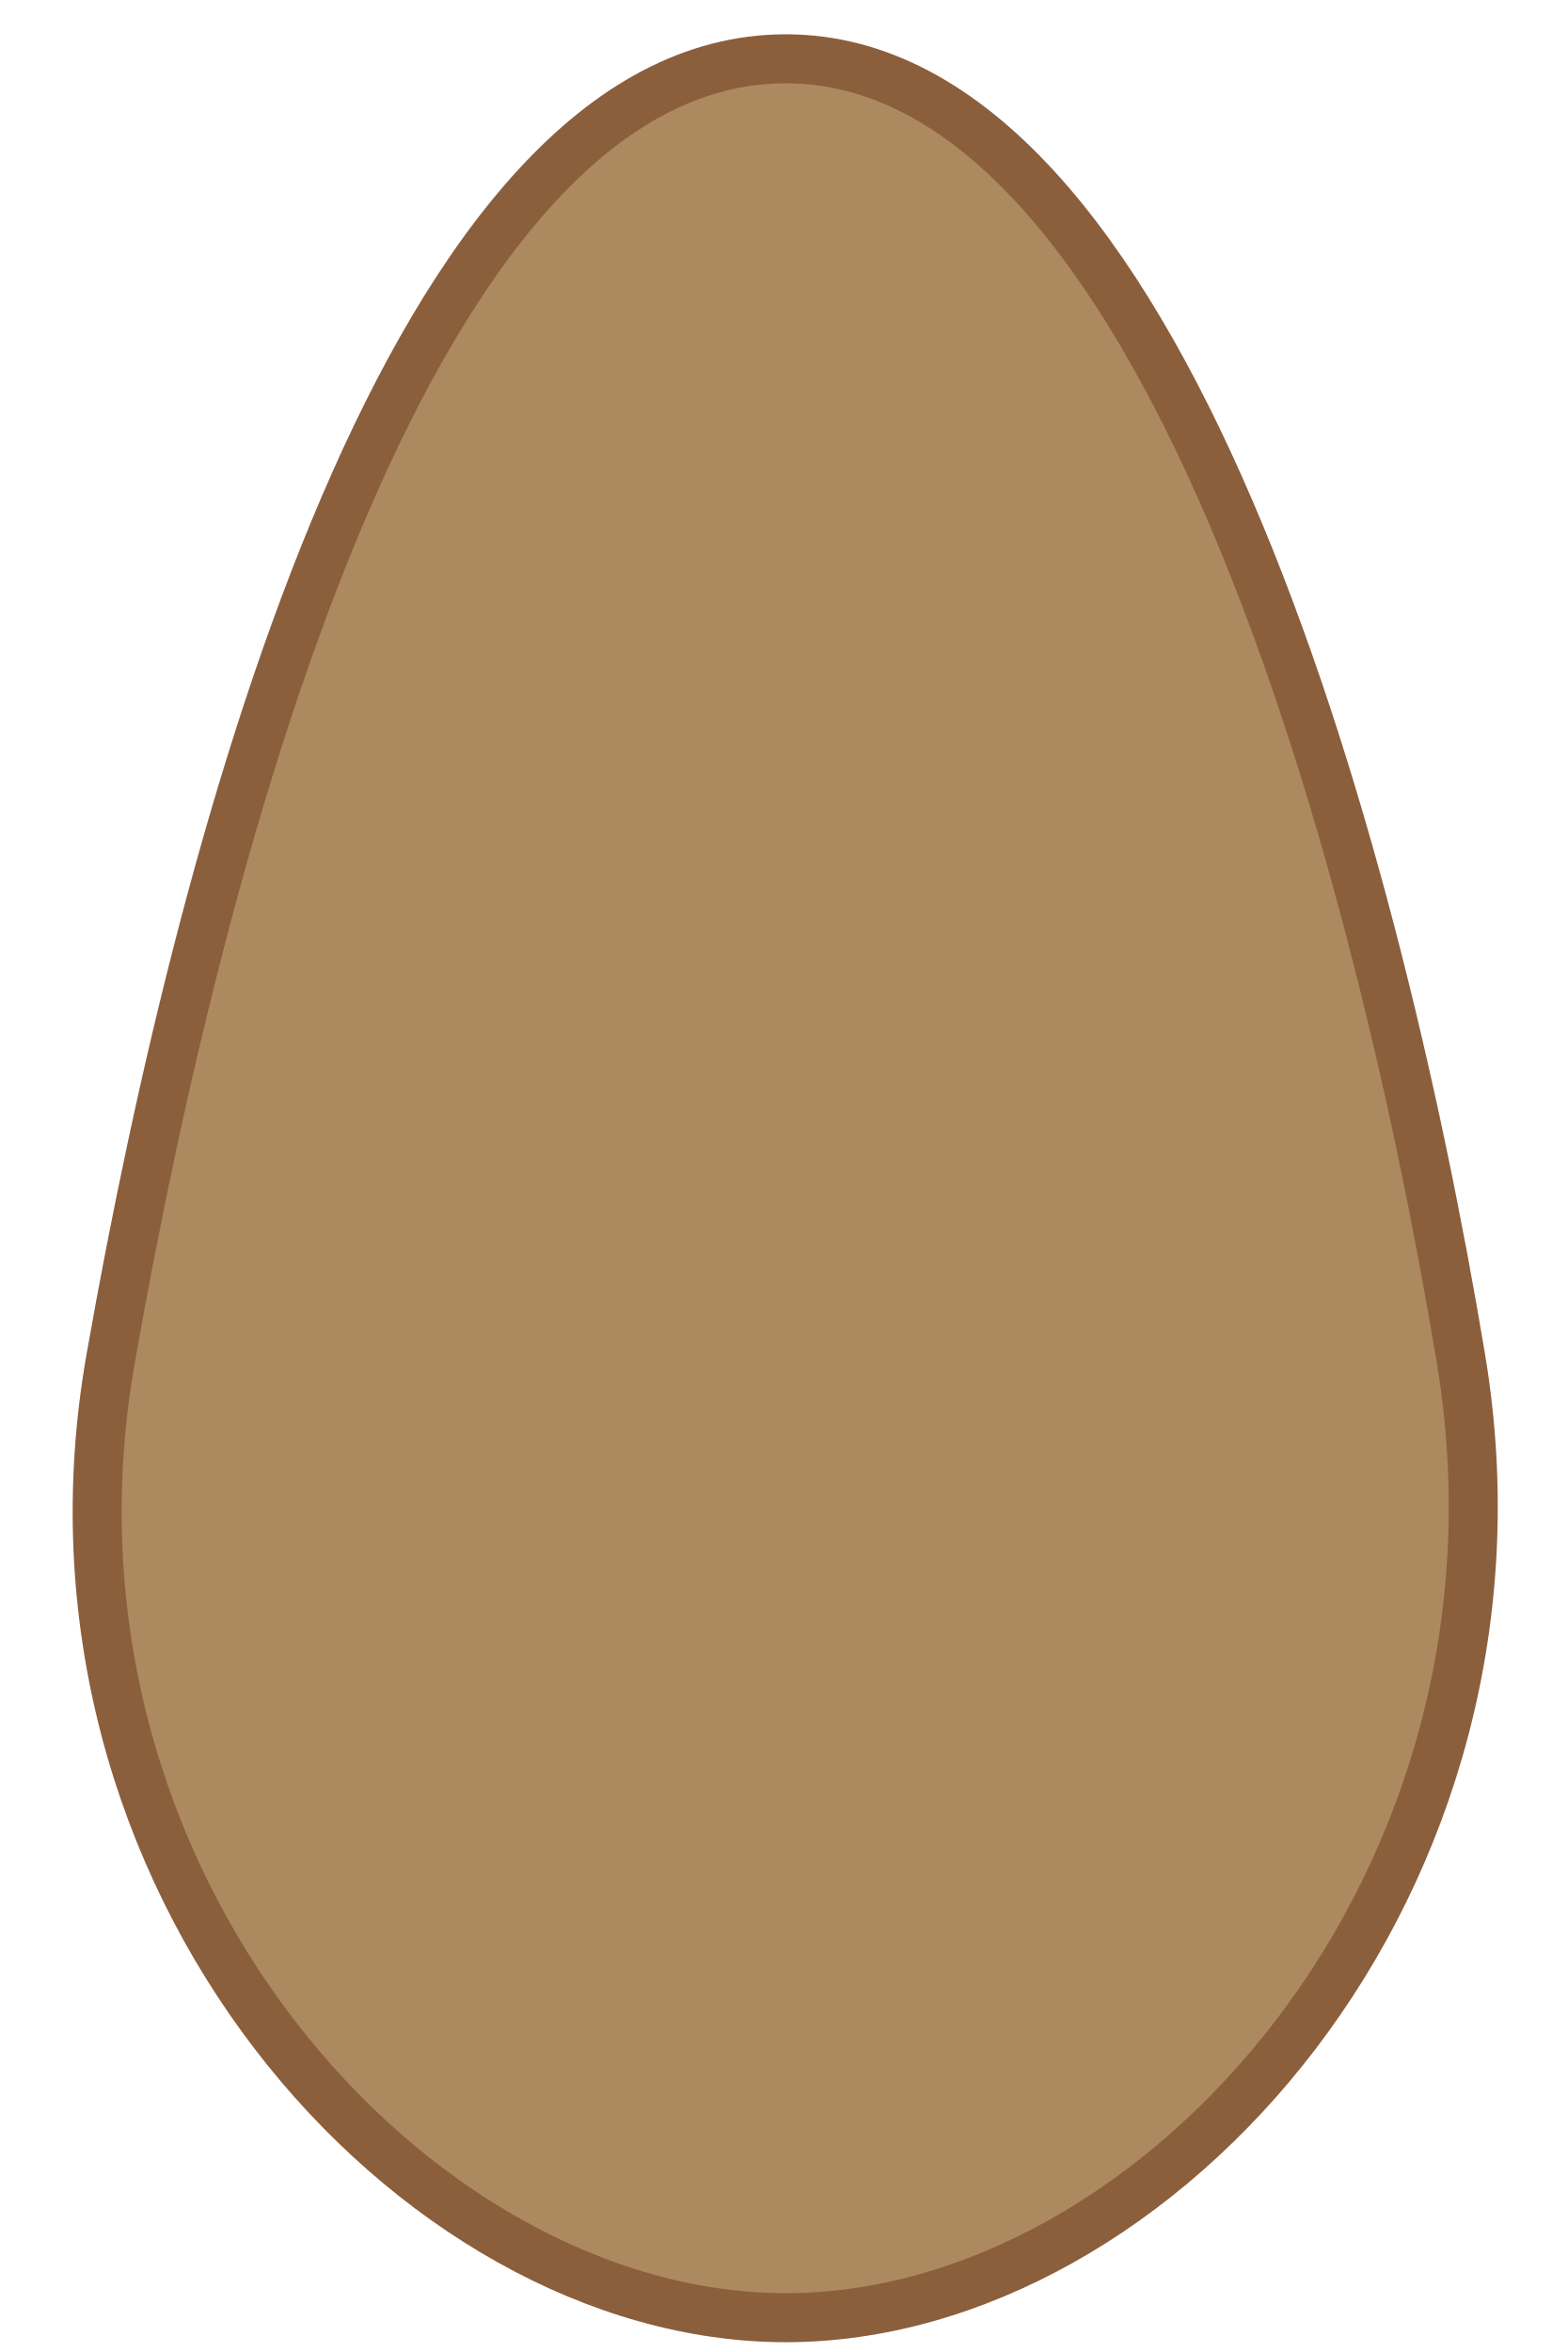
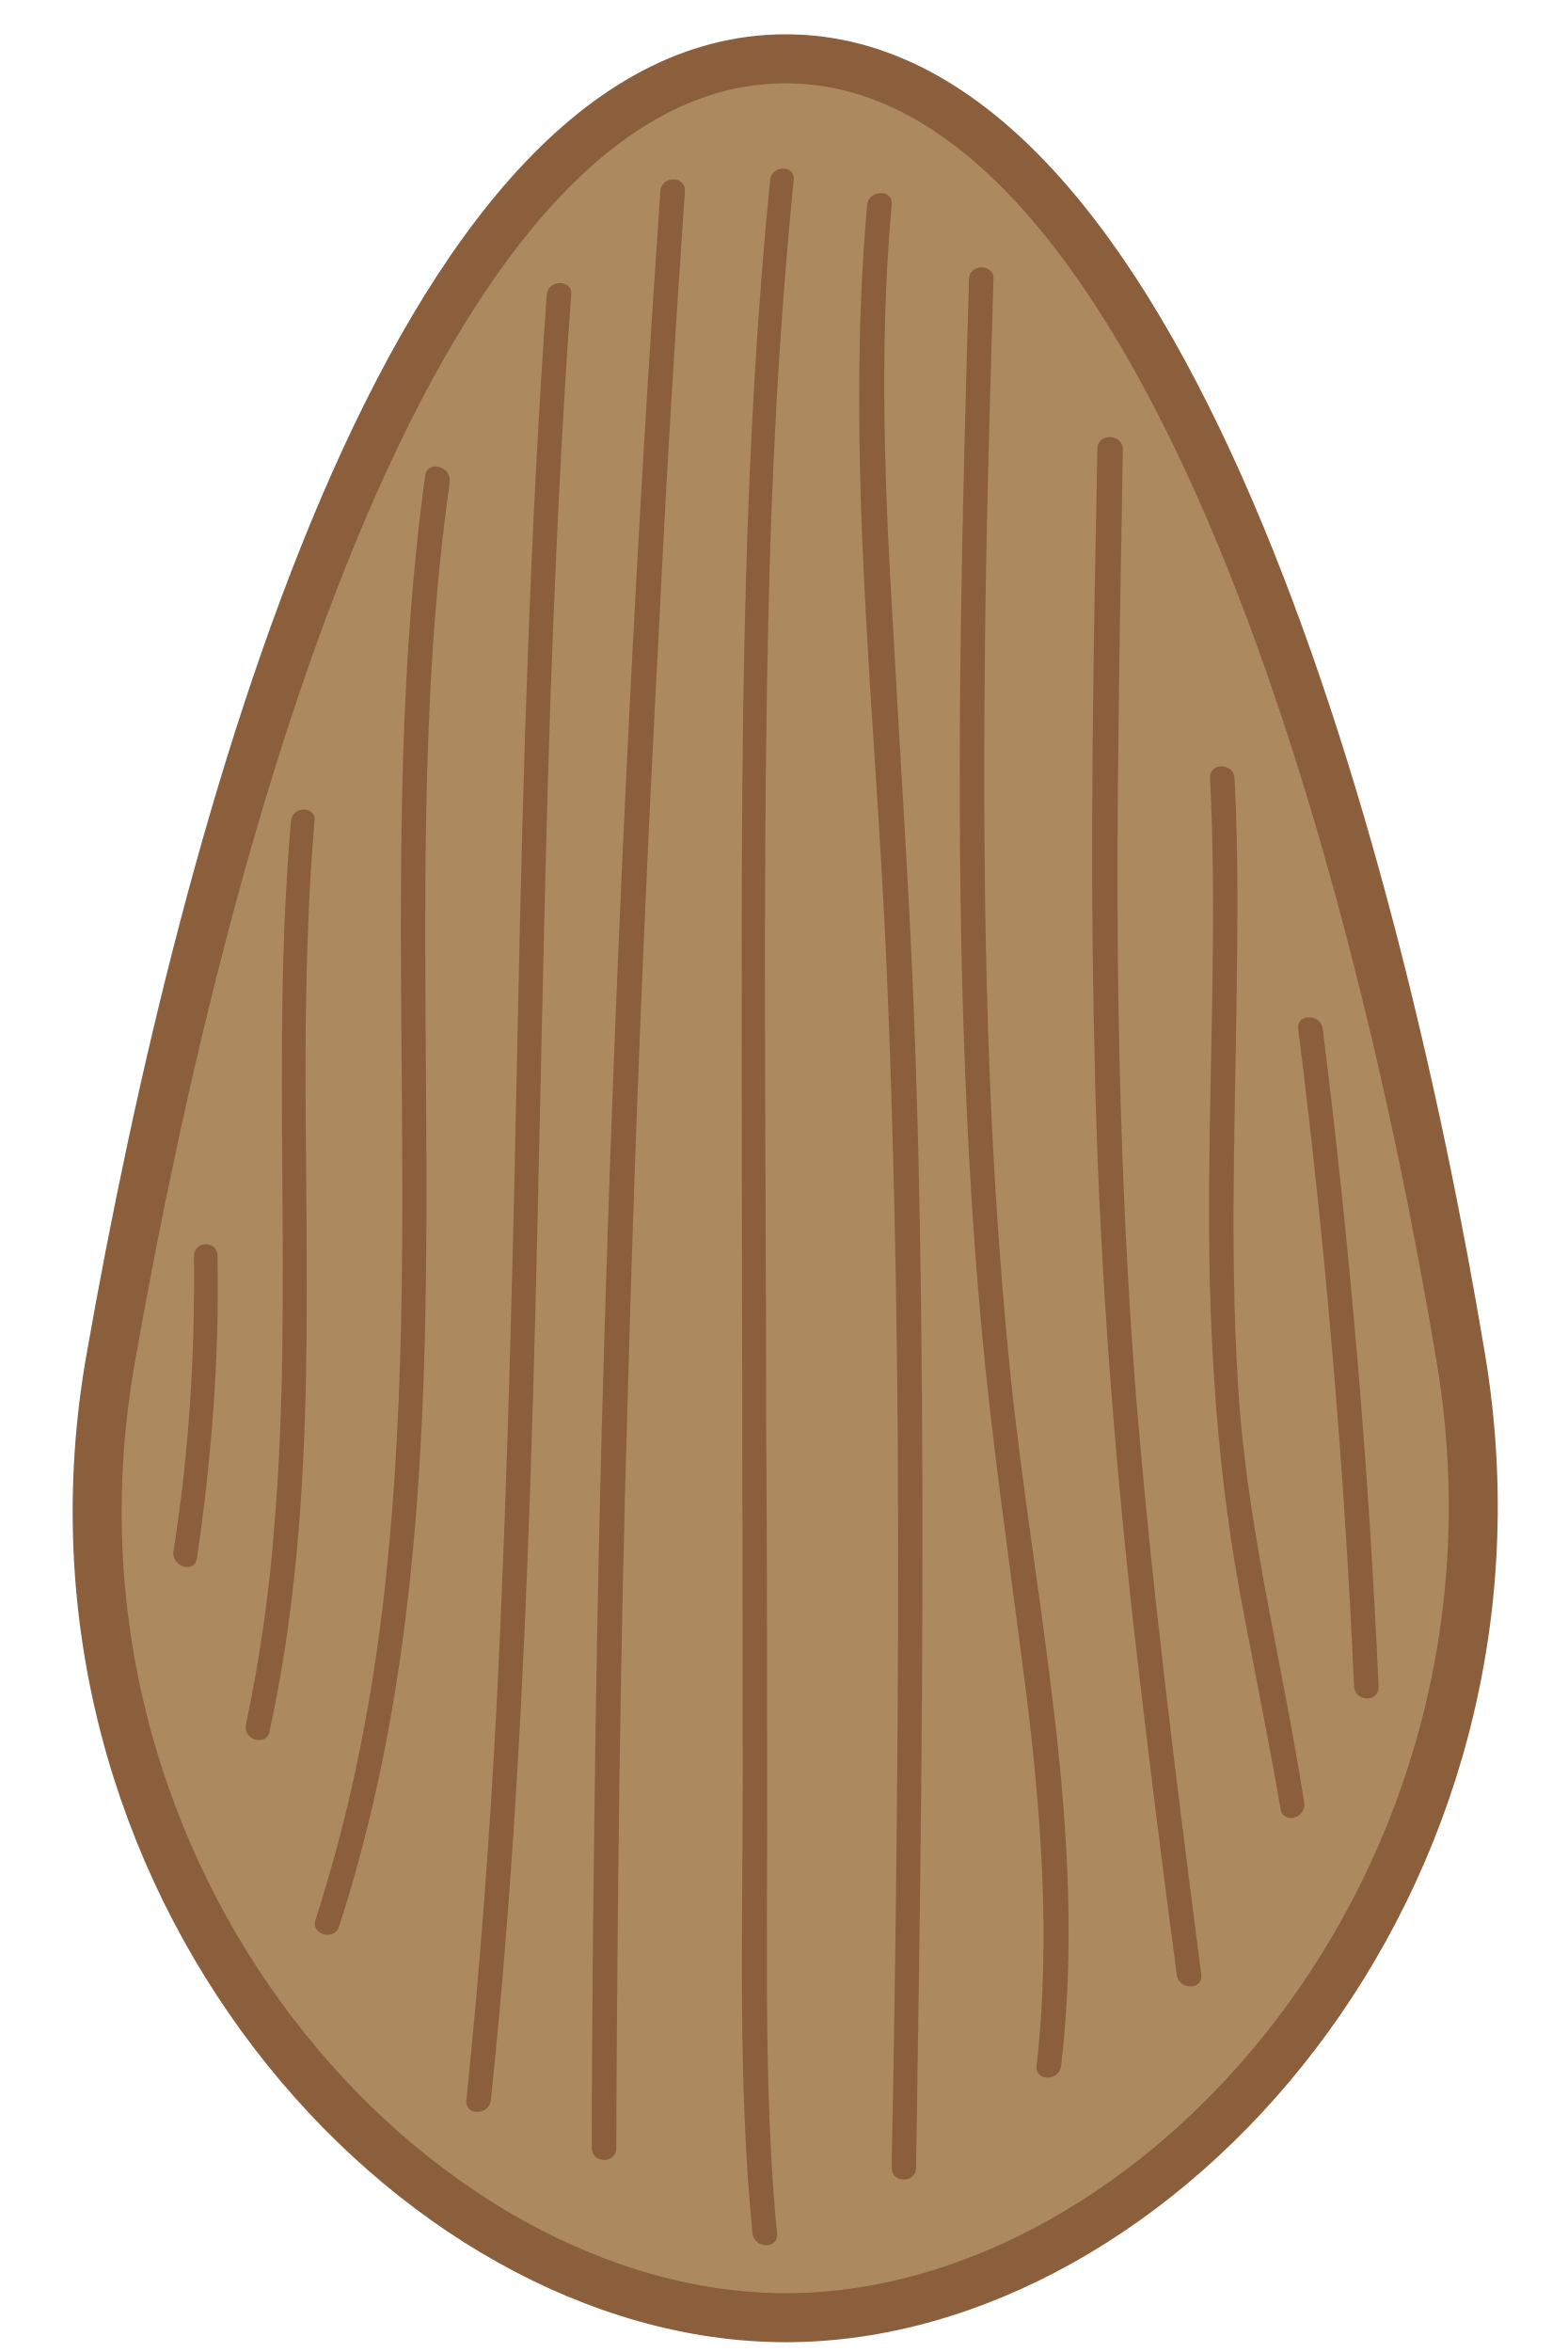
<svg xmlns="http://www.w3.org/2000/svg" version="1.1" id="Layer_1" x="0px" y="0px" viewBox="0 0 16 24" style="enable-background:new 0 0 16 24;" xml:space="preserve">
  <style type="text/css">
	.st0{fill:#AD895F;stroke:#8B5E3C;stroke-width:0.5;stroke-miterlimit:10;}
+ 	.st1{fill:#8B5E3C;}
</style>
  <path class="st0" d="M14.91,13.86c0.89,5.34-3.08,9.79-6.89,9.79s-7.83-4.47-6.89-9.79C2.1,8.35,4.22,0.6,8.02,0.6  S14.01,8.46,14.91,13.86z" />
+   <g>
+     <g>
+       <path class="st1" d="M7.86,1.84c-0.27,2.7-0.29,5.42-0.29,8.14c0,2.74,0.01,5.48,0.01,8.22c0,1.53-0.05,3.07,0.1,4.59    c0.02,0.16,0.27,0.16,0.25,0c-0.13-1.36-0.1-2.73-0.1-4.09c0-1.37,0-2.74-0.01-4.11c0-2.73-0.04-5.46,0.02-8.19    c0.03-1.52,0.11-3.04,0.26-4.56C8.12,1.68,7.87,1.68,7.86,1.84L7.86,1.84z" />
+     </g>
+   </g>
+   <g>
+     <g>
+       <path class="st1" d="M8.85,2.09c-0.23,2.6,0.09,5.21,0.2,7.8c0.11,2.61,0.13,5.21,0.11,7.82c-0.01,1.47-0.03,2.94-0.06,4.41    c0,0.16,0.25,0.16,0.25,0c0.04-2.61,0.08-5.22,0.06-7.82C9.4,13,9.38,11.69,9.33,10.39c-0.05-1.3-0.14-2.6-0.21-3.9    C9.03,5.02,8.97,3.55,9.1,2.09C9.12,1.93,8.87,1.93,8.85,2.09L8.85,2.09z" />
+     </g>
+   </g>
+   <g>
+     <g>
+       <path class="st1" d="M9.89,2.85c-0.07,2.39-0.13,4.77-0.07,7.16c0.03,1.19,0.09,2.38,0.2,3.57c0.11,1.18,0.28,2.34,0.43,3.51    c0.17,1.32,0.28,2.66,0.13,3.99c-0.02,0.16,0.23,0.16,0.25,0c0.28-2.37-0.28-4.73-0.52-7.08c-0.24-2.36-0.28-4.74-0.26-7.12    c0.01-1.35,0.05-2.7,0.09-4.04C10.14,2.69,9.89,2.69,9.89,2.85L9.89,2.85z" />
+     </g>
+   </g>
+   <g>
+     <g>
+       <path class="st1" d="M11.2,4.58c-0.04,2.05-0.08,4.09-0.03,6.14c0.04,2.02,0.19,4.04,0.42,6.05c0.13,1.13,0.27,2.25,0.42,3.38    c0.02,0.16,0.27,0.16,0.25,0c-0.26-2.03-0.52-4.05-0.68-6.09c-0.15-2.02-0.19-4.05-0.17-6.07c0.01-1.14,0.03-2.27,0.05-3.41    C11.45,4.42,11.2,4.42,11.2,4.58L11.2,4.58z" />
+     </g>
+   </g>
+   <g>
+     <g>
+       <path class="st1" d="M12.35,7.94c0.07,1.39,0,2.77-0.01,4.16c-0.01,1.37,0.06,2.72,0.3,4.07c0.14,0.77,0.3,1.53,0.43,2.29    c0.03,0.16,0.27,0.09,0.24-0.07c-0.21-1.35-0.55-2.67-0.66-4.04c-0.1-1.36-0.05-2.73-0.03-4.09c0.01-0.77,0.02-1.55-0.02-2.32    C12.59,7.78,12.34,7.78,12.35,7.94L12.35,7.94z" />
+     </g>
+   </g>
+   <g>
+     <g>
+       <path class="st1" d="M13.25,10.5c0.28,2.23,0.47,4.47,0.57,6.71c0.01,0.16,0.26,0.16,0.25,0c-0.1-2.24-0.29-4.48-0.57-6.71    C13.48,10.34,13.23,10.34,13.25,10.5L13.25,10.5z" />
+     </g>
+   </g>
+   <g>
+     <g>
+       <path class="st1" d="M6.74,1.95C6.56,4.54,6.42,7.13,6.31,9.72c-0.11,2.6-0.19,5.21-0.23,7.81c-0.02,1.46-0.04,2.93-0.04,4.39    c0,0.16,0.25,0.16,0.25,0c0.01-2.59,0.04-5.19,0.12-7.78c0.07-2.6,0.18-5.21,0.32-7.81C6.8,4.87,6.89,3.41,6.99,1.95    C7,1.79,6.75,1.79,6.74,1.95L6.74,1.95z" />
+     </g>
+   </g>
+   <g>
+     <g>
+       <path class="st1" d="M5.58,3.01C5.41,5.4,5.34,7.8,5.29,10.19c-0.05,2.4-0.1,4.79-0.22,7.18c-0.07,1.35-0.17,2.71-0.31,4.06    c-0.02,0.16,0.23,0.16,0.25,0c0.25-2.38,0.36-4.78,0.43-7.17c0.07-2.4,0.1-4.79,0.18-7.19c0.05-1.36,0.11-2.71,0.21-4.07    C5.84,2.85,5.59,2.85,5.58,3.01L5.58,3.01z" />
+     </g>
+   </g>
+   <g>
+     <g>
+       <path class="st1" d="M4.34,4.85C3.81,8.7,4.37,12.59,3.9,16.44c-0.13,1.07-0.35,2.13-0.68,3.15c-0.05,0.15,0.19,0.22,0.24,0.07    c1.19-3.67,0.82-7.56,0.89-11.35c0.02-1.13,0.08-2.26,0.24-3.39C4.61,4.76,4.37,4.69,4.34,4.85L4.34,4.85z" />
+     </g>
+   </g>
+   <g>
+     <g>
+       <path class="st1" d="M2.97,8.38C2.76,10.77,3,13.17,2.8,15.57c-0.05,0.68-0.15,1.36-0.29,2.03c-0.03,0.16,0.21,0.22,0.24,0.07    c0.52-2.37,0.35-4.81,0.37-7.22c0.01-0.69,0.03-1.38,0.09-2.07C3.23,8.22,2.98,8.22,2.97,8.38L2.97,8.38z" />
+     </g>
+   </g>
+   <g>
+     <g>
+       <path class="st1" d="M1.98,12.82c0.01,1.01-0.05,2.01-0.21,3.01c-0.02,0.16,0.22,0.23,0.24,0.07c0.15-1.02,0.23-2.05,0.21-3.08    C2.23,12.66,1.98,12.65,1.98,12.82L1.98,12.82z" />
+     </g>
+   </g>
</svg>
